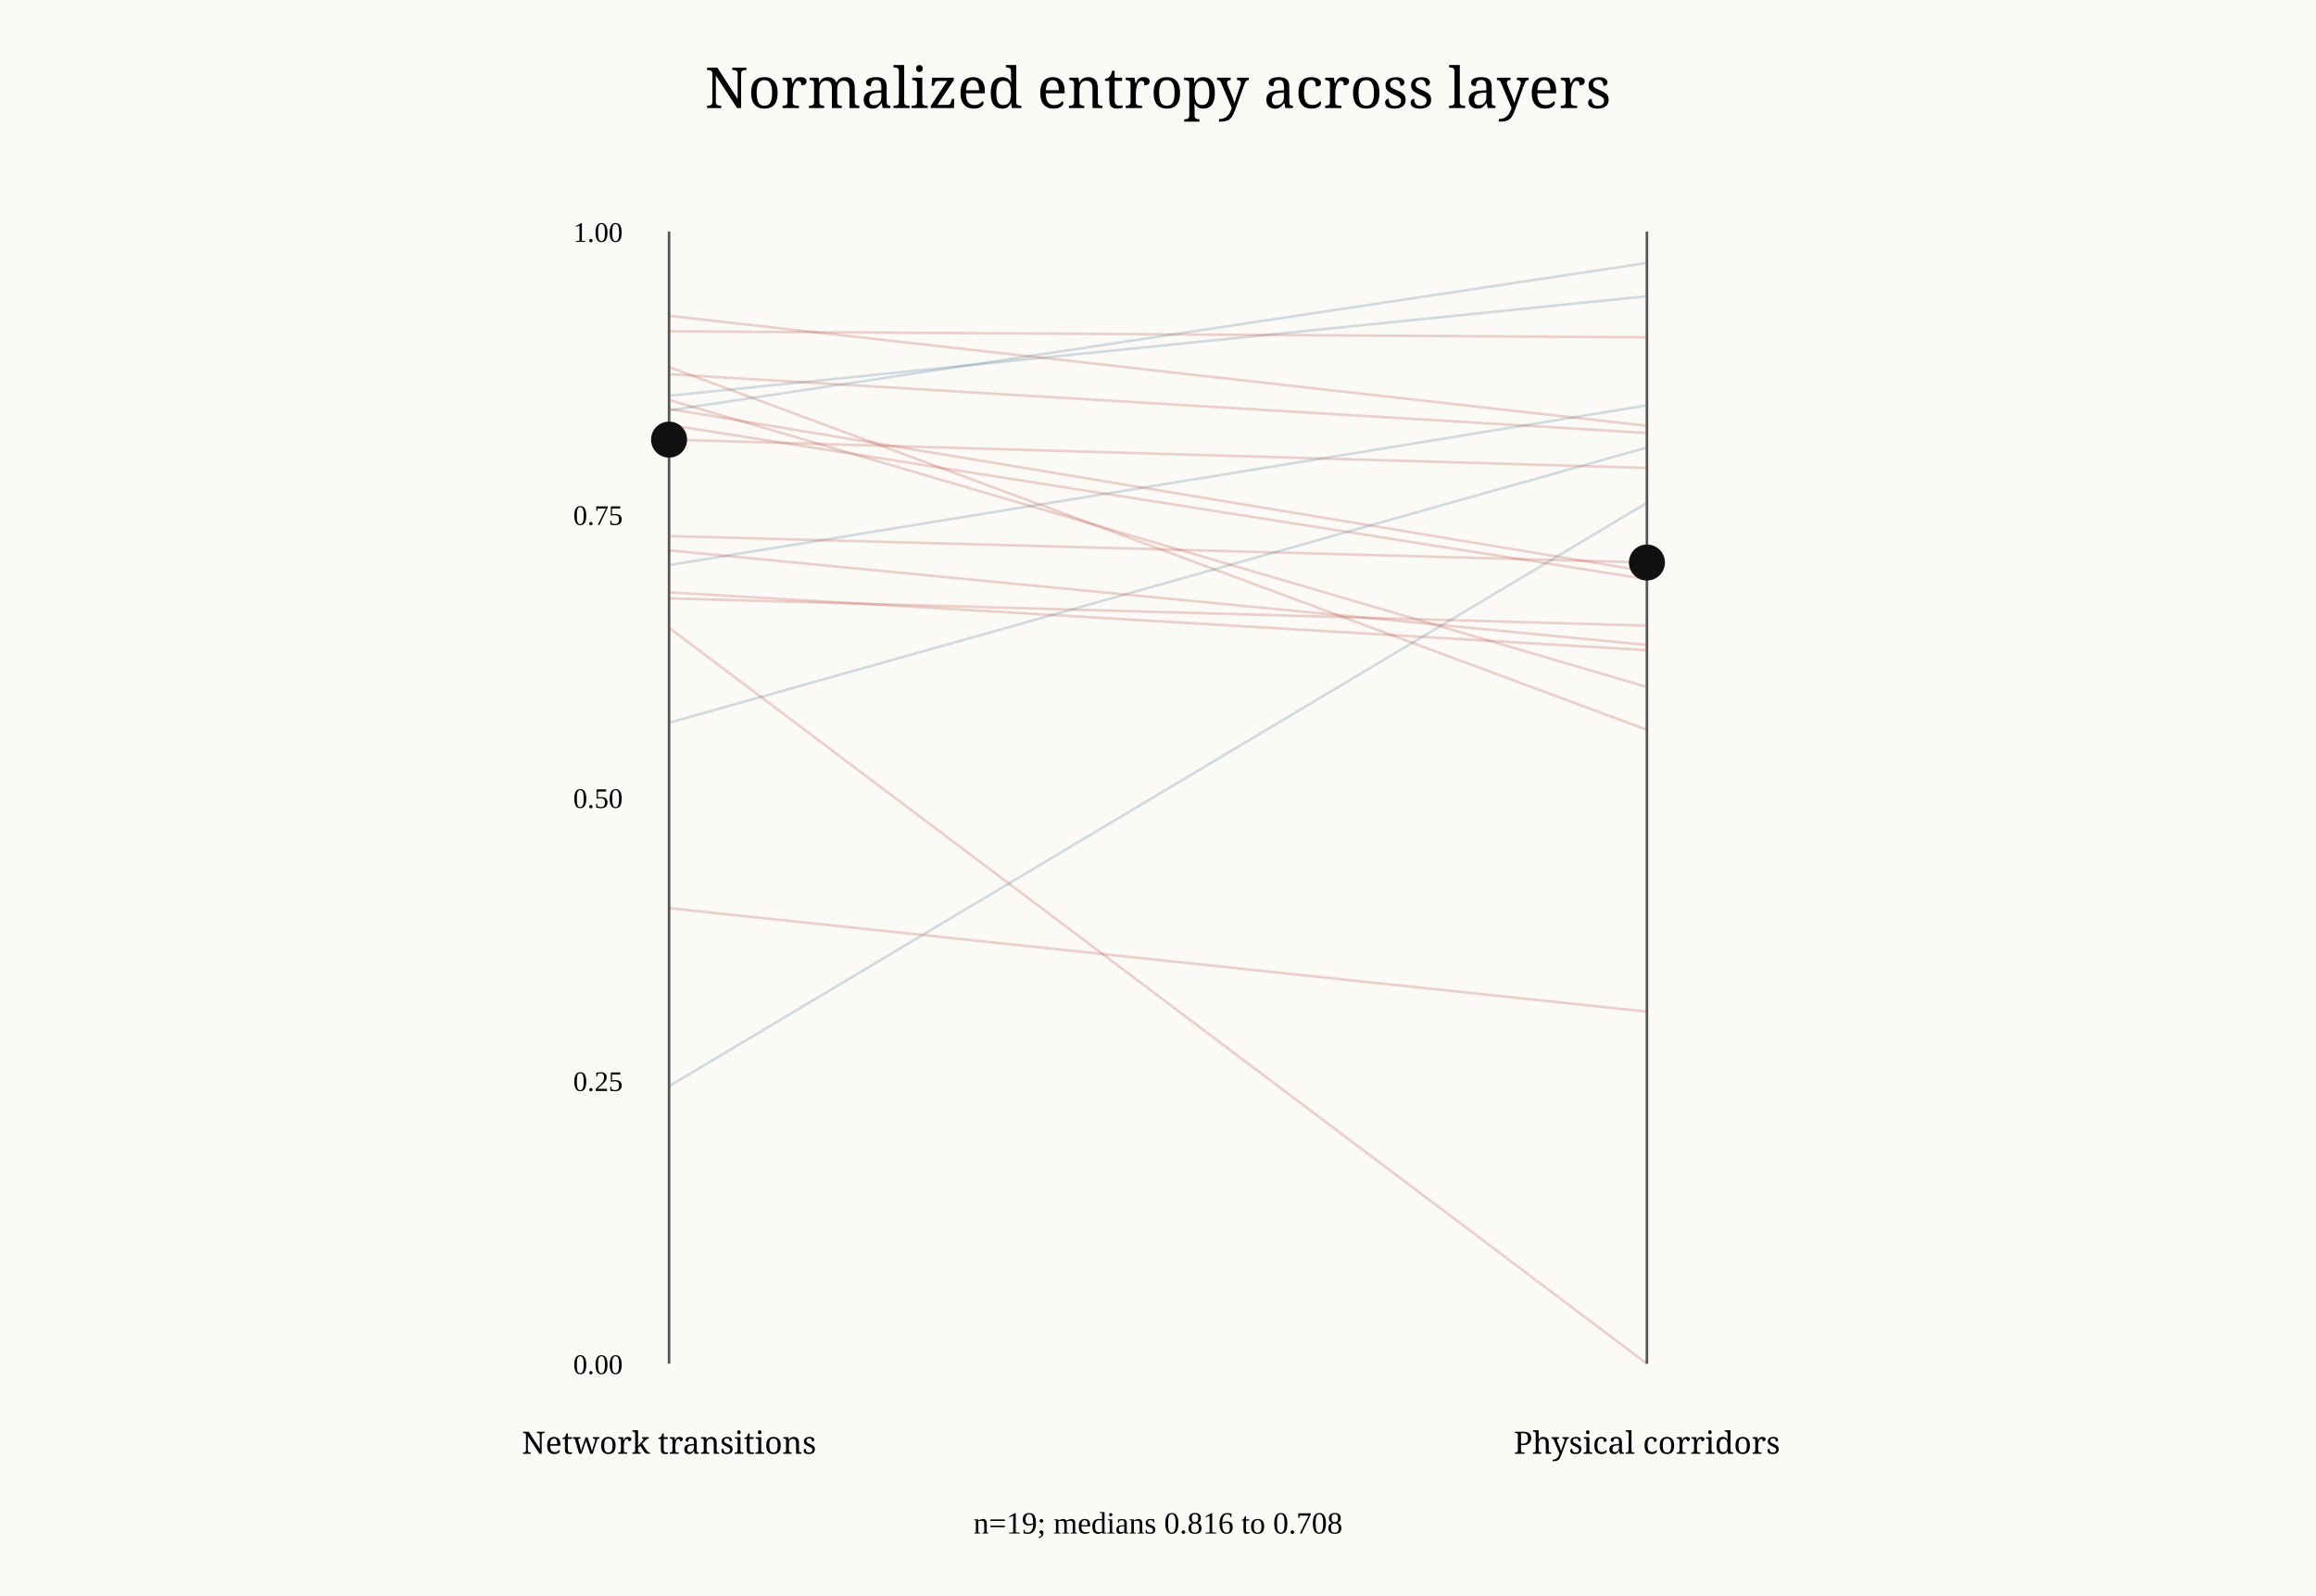
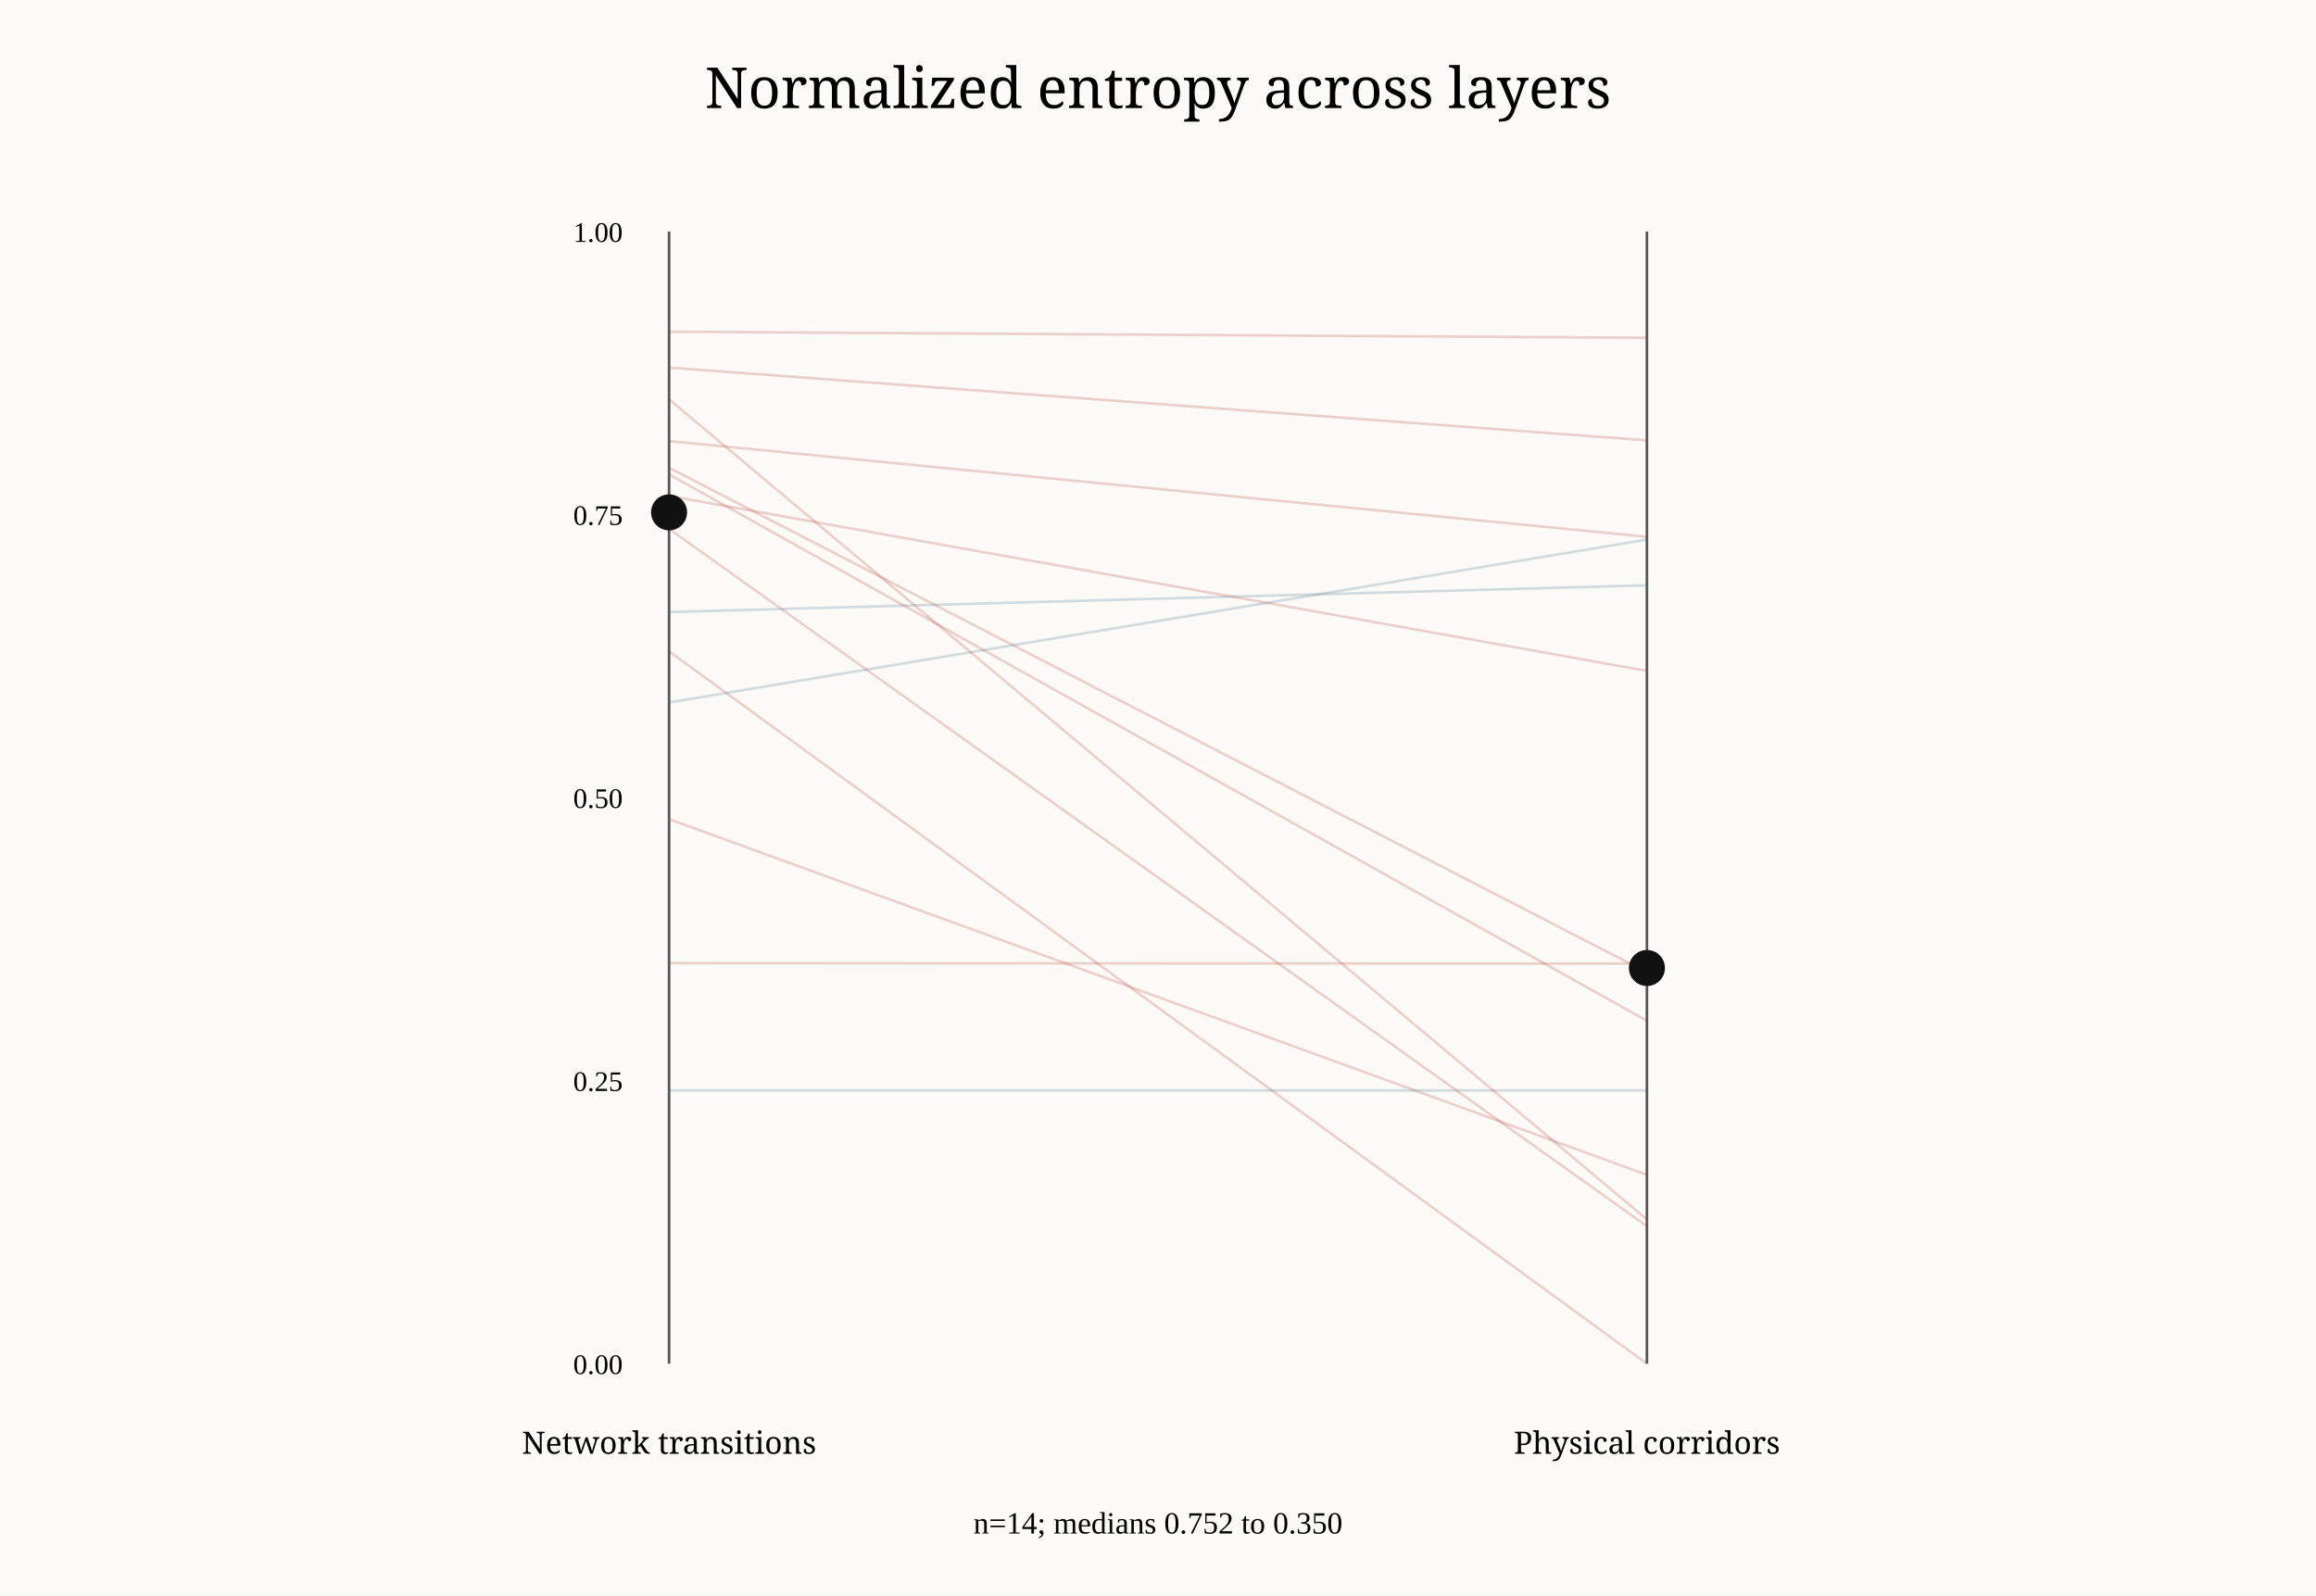
<svg xmlns="http://www.w3.org/2000/svg" width="900" height="620" viewBox="0 0 900 620">
  <rect width="100%" height="100%" fill="white" />
  <rect width="100%" height="100%" fill="#fbfaf6" />
  <text x="450" y="42" text-anchor="middle" font-size="22" font-family="Georgia">Normalized entropy across layers</text>
  <line x1="260" y1="90" x2="260" y2="530" stroke="#555" />
  <line x1="640" y1="90" x2="640" y2="530" stroke="#555" />
  <text x="260" y="565" text-anchor="middle" font-family="Georgia">Network transitions</text>
  <text x="640" y="565" text-anchor="middle" font-family="Georgia">Physical corridors</text>
  <text x="242" y="534.0" text-anchor="end" font-size="11">0.00</text>
  <text x="242" y="424.0" text-anchor="end" font-size="11">0.25</text>
  <text x="242" y="314.0" text-anchor="end" font-size="11">0.50</text>
  <text x="242" y="204.0" text-anchor="end" font-size="11">0.75</text>
  <text x="242" y="94.0" text-anchor="end" font-size="11">1.00</text>
-   <line x1="260" y1="219.61" x2="640" y2="157.55" stroke="#3d6f8e" stroke-opacity="0.22" />
-   <line x1="260" y1="280.91" x2="640" y2="173.92" stroke="#3d6f8e" stroke-opacity="0.22" />
-   <line x1="260" y1="153.80" x2="640" y2="115.12" stroke="#3d6f8e" stroke-opacity="0.22" />
-   <line x1="260" y1="230.21" x2="640" y2="252.69" stroke="#b23a2f" stroke-opacity="0.22" />
-   <line x1="260" y1="232.55" x2="640" y2="243.15" stroke="#b23a2f" stroke-opacity="0.22" />
-   <line x1="260" y1="243.99" x2="640" y2="530.00" stroke="#b23a2f" stroke-opacity="0.22" />
-   <line x1="260" y1="142.66" x2="640" y2="283.65" stroke="#b23a2f" stroke-opacity="0.22" />
-   <line x1="260" y1="352.96" x2="640" y2="393.17" stroke="#b23a2f" stroke-opacity="0.22" />
-   <line x1="260" y1="159.50" x2="640" y2="102.19" stroke="#3d6f8e" stroke-opacity="0.22" />
-   <line x1="260" y1="165.15" x2="640" y2="225.10" stroke="#b23a2f" stroke-opacity="0.22" />
-   <line x1="260" y1="170.85" x2="640" y2="181.86" stroke="#b23a2f" stroke-opacity="0.22" />
-   <line x1="260" y1="145.43" x2="640" y2="168.28" stroke="#b23a2f" stroke-opacity="0.22" />
-   <line x1="260" y1="155.45" x2="640" y2="267.00" stroke="#b23a2f" stroke-opacity="0.22" />
-   <line x1="260" y1="128.76" x2="640" y2="131.10" stroke="#b23a2f" stroke-opacity="0.22" />
-   <line x1="260" y1="422.15" x2="640" y2="195.42" stroke="#3d6f8e" stroke-opacity="0.22" />
-   <line x1="260" y1="158.92" x2="640" y2="222.10" stroke="#b23a2f" stroke-opacity="0.22" />
-   <line x1="260" y1="122.74" x2="640" y2="165.49" stroke="#b23a2f" stroke-opacity="0.22" />
-   <line x1="260" y1="213.90" x2="640" y2="250.66" stroke="#b23a2f" stroke-opacity="0.22" />
-   <line x1="260" y1="208.34" x2="640" y2="218.62" stroke="#b23a2f" stroke-opacity="0.22" />
-   <circle cx="260" cy="170.85" r="7" fill="#111" />
-   <circle cx="640" cy="218.62" r="7" fill="#111" />
-   <text x="450" y="596" text-anchor="middle" font-size="12">n=19; medians 0.816 to 0.708</text>
+   <line x1="260" y1="205.53" x2="640" y2="476.59" stroke="#b23a2f" stroke-opacity="0.22" />
+   <line x1="260" y1="374.31" x2="640" y2="374.52" stroke="#b23a2f" stroke-opacity="0.22" />
+   <line x1="260" y1="237.86" x2="640" y2="227.47" stroke="#3d6f8e" stroke-opacity="0.22" />
+   <line x1="260" y1="253.13" x2="640" y2="530.00" stroke="#b23a2f" stroke-opacity="0.22" />
+   <line x1="260" y1="171.42" x2="640" y2="208.64" stroke="#b23a2f" stroke-opacity="0.22" />
+   <line x1="260" y1="318.36" x2="640" y2="456.61" stroke="#b23a2f" stroke-opacity="0.22" />
+   <line x1="260" y1="128.92" x2="640" y2="131.29" stroke="#b23a2f" stroke-opacity="0.22" />
+   <line x1="260" y1="142.86" x2="640" y2="171.15" stroke="#b23a2f" stroke-opacity="0.22" />
+   <line x1="260" y1="181.79" x2="640" y2="377.91" stroke="#b23a2f" stroke-opacity="0.22" />
+   <line x1="260" y1="423.80" x2="640" y2="423.80" stroke="#3d6f8e" stroke-opacity="0.22" />
+   <line x1="260" y1="155.20" x2="640" y2="473.94" stroke="#b23a2f" stroke-opacity="0.22" />
+   <line x1="260" y1="184.35" x2="640" y2="396.74" stroke="#b23a2f" stroke-opacity="0.22" />
+   <line x1="260" y1="192.74" x2="640" y2="260.74" stroke="#b23a2f" stroke-opacity="0.22" />
+   <line x1="260" y1="273.01" x2="640" y2="209.70" stroke="#3d6f8e" stroke-opacity="0.22" />
+   <circle cx="260" cy="199.13" r="7" fill="#111" />
+   <circle cx="640" cy="376.21" r="7" fill="#111" />
+   <text x="450" y="596" text-anchor="middle" font-size="12">n=14; medians 0.752 to 0.350</text>
</svg>
